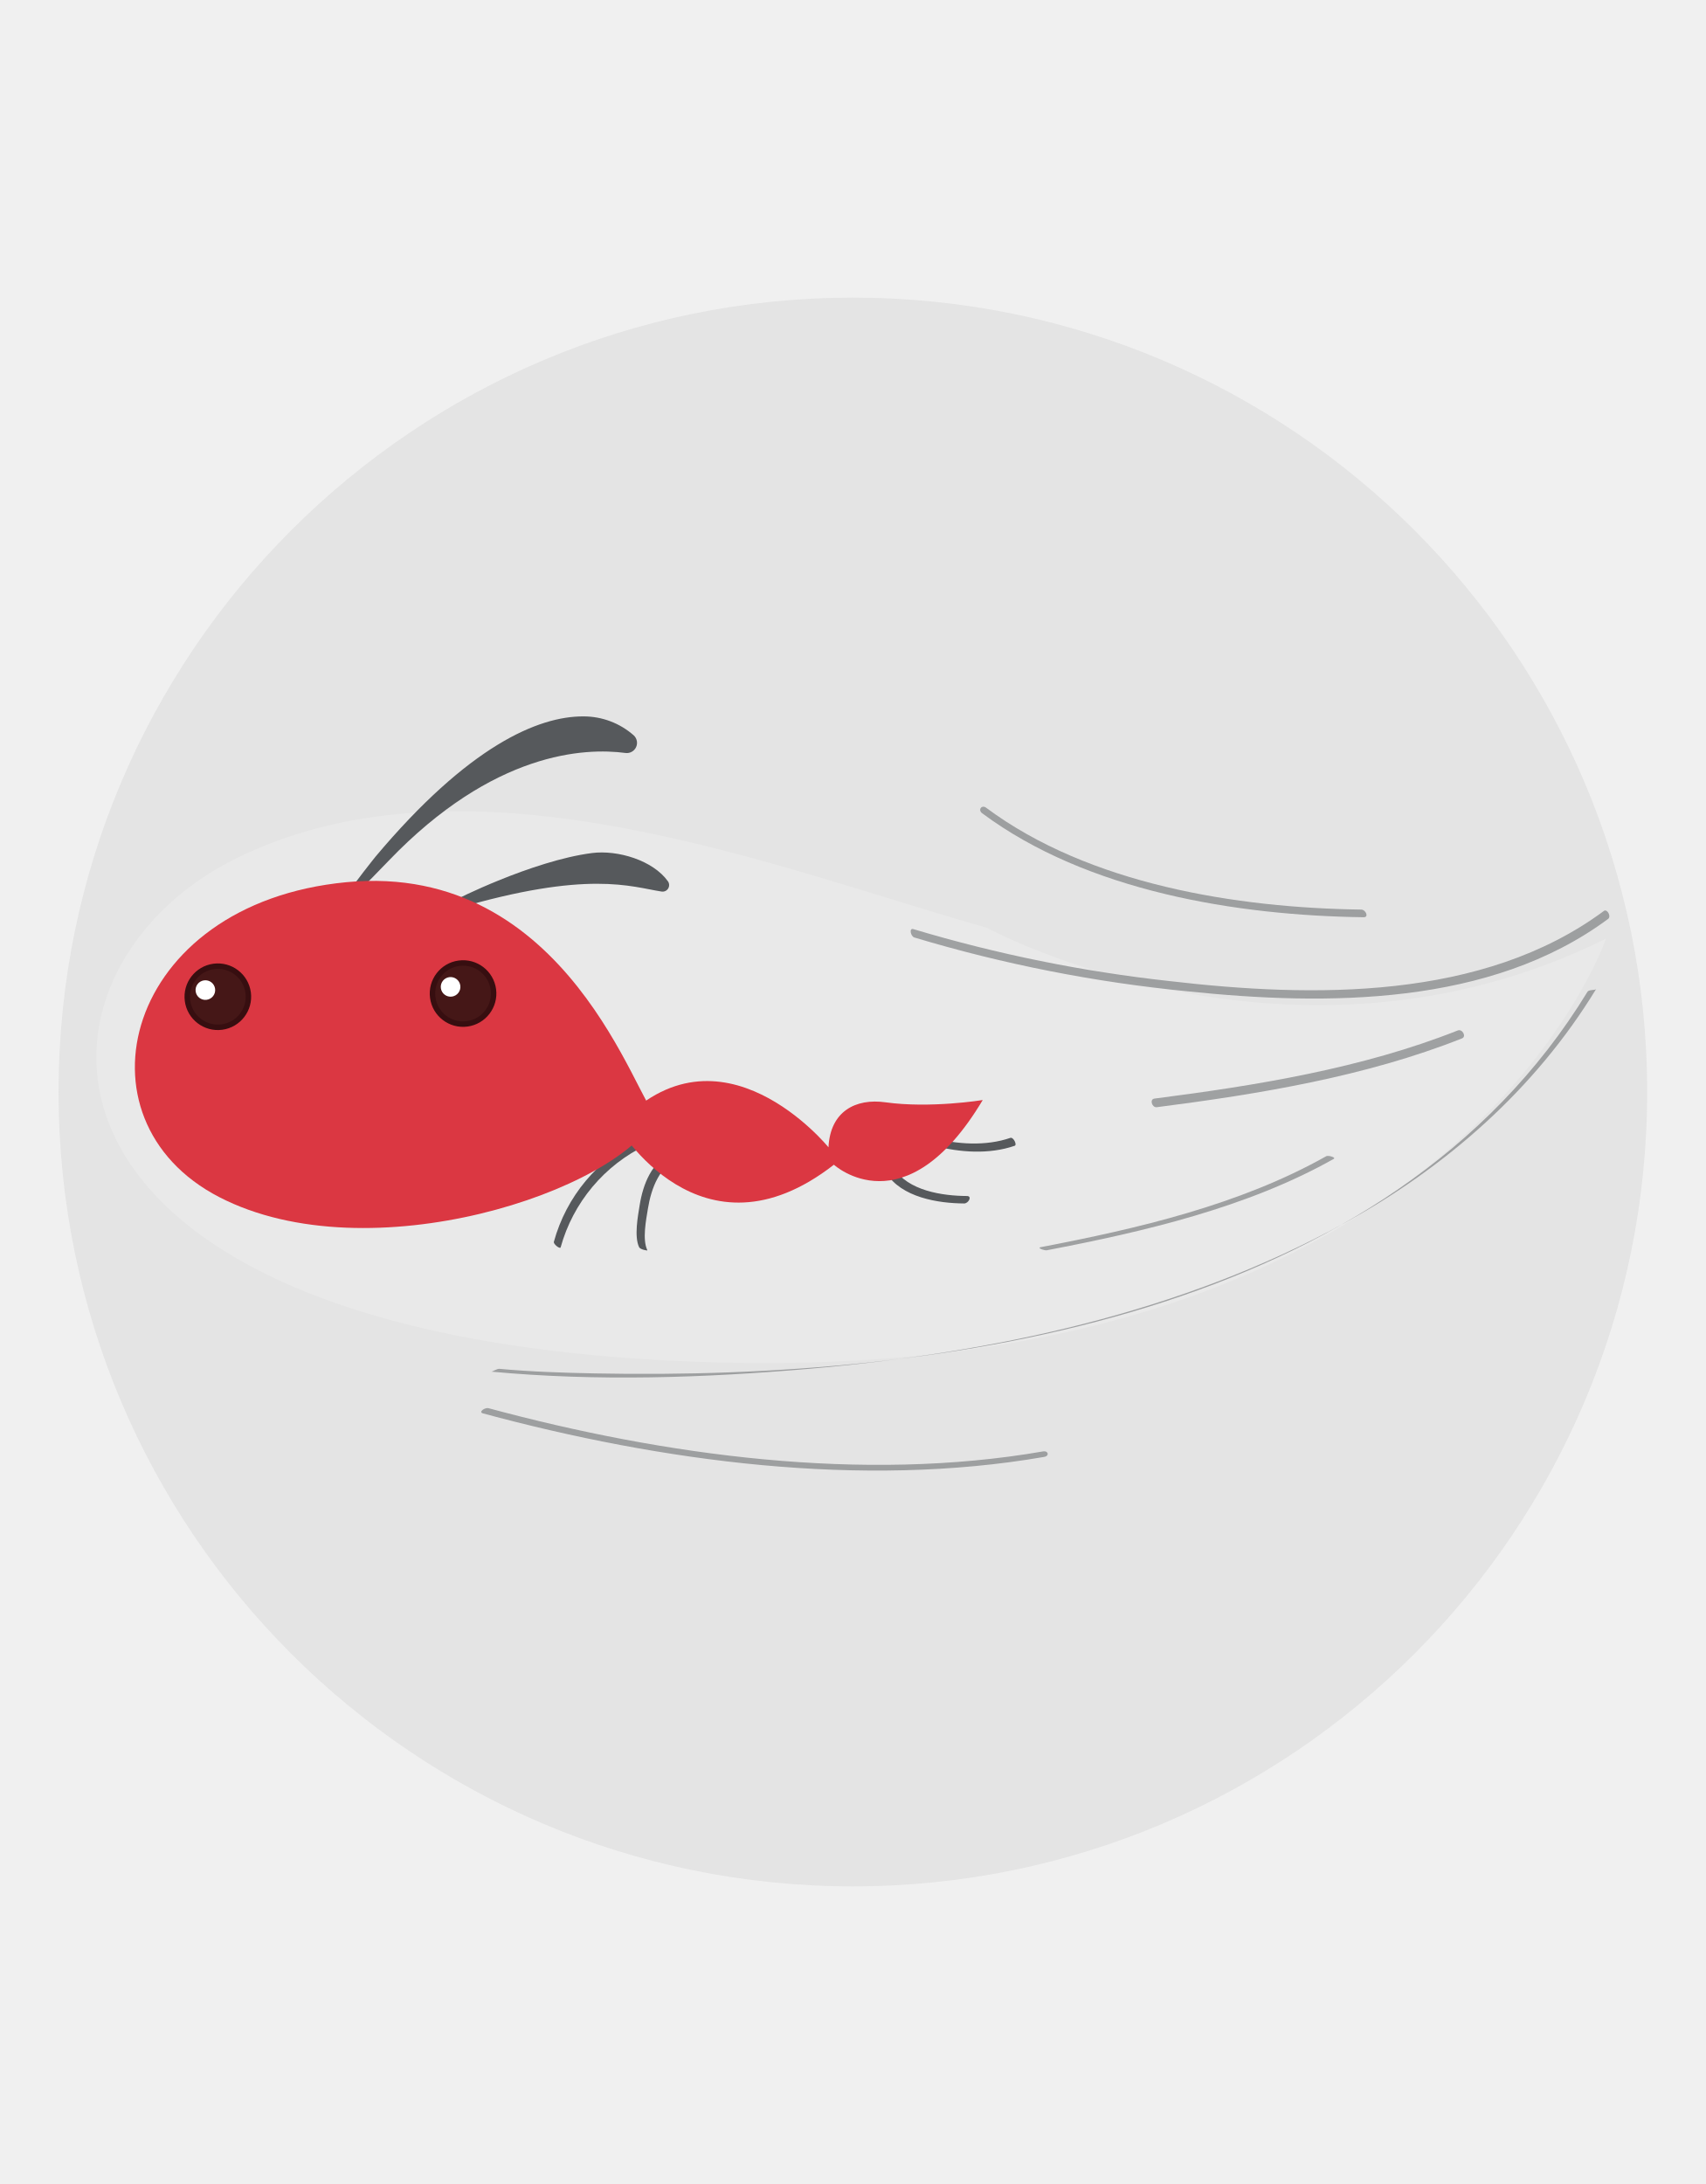
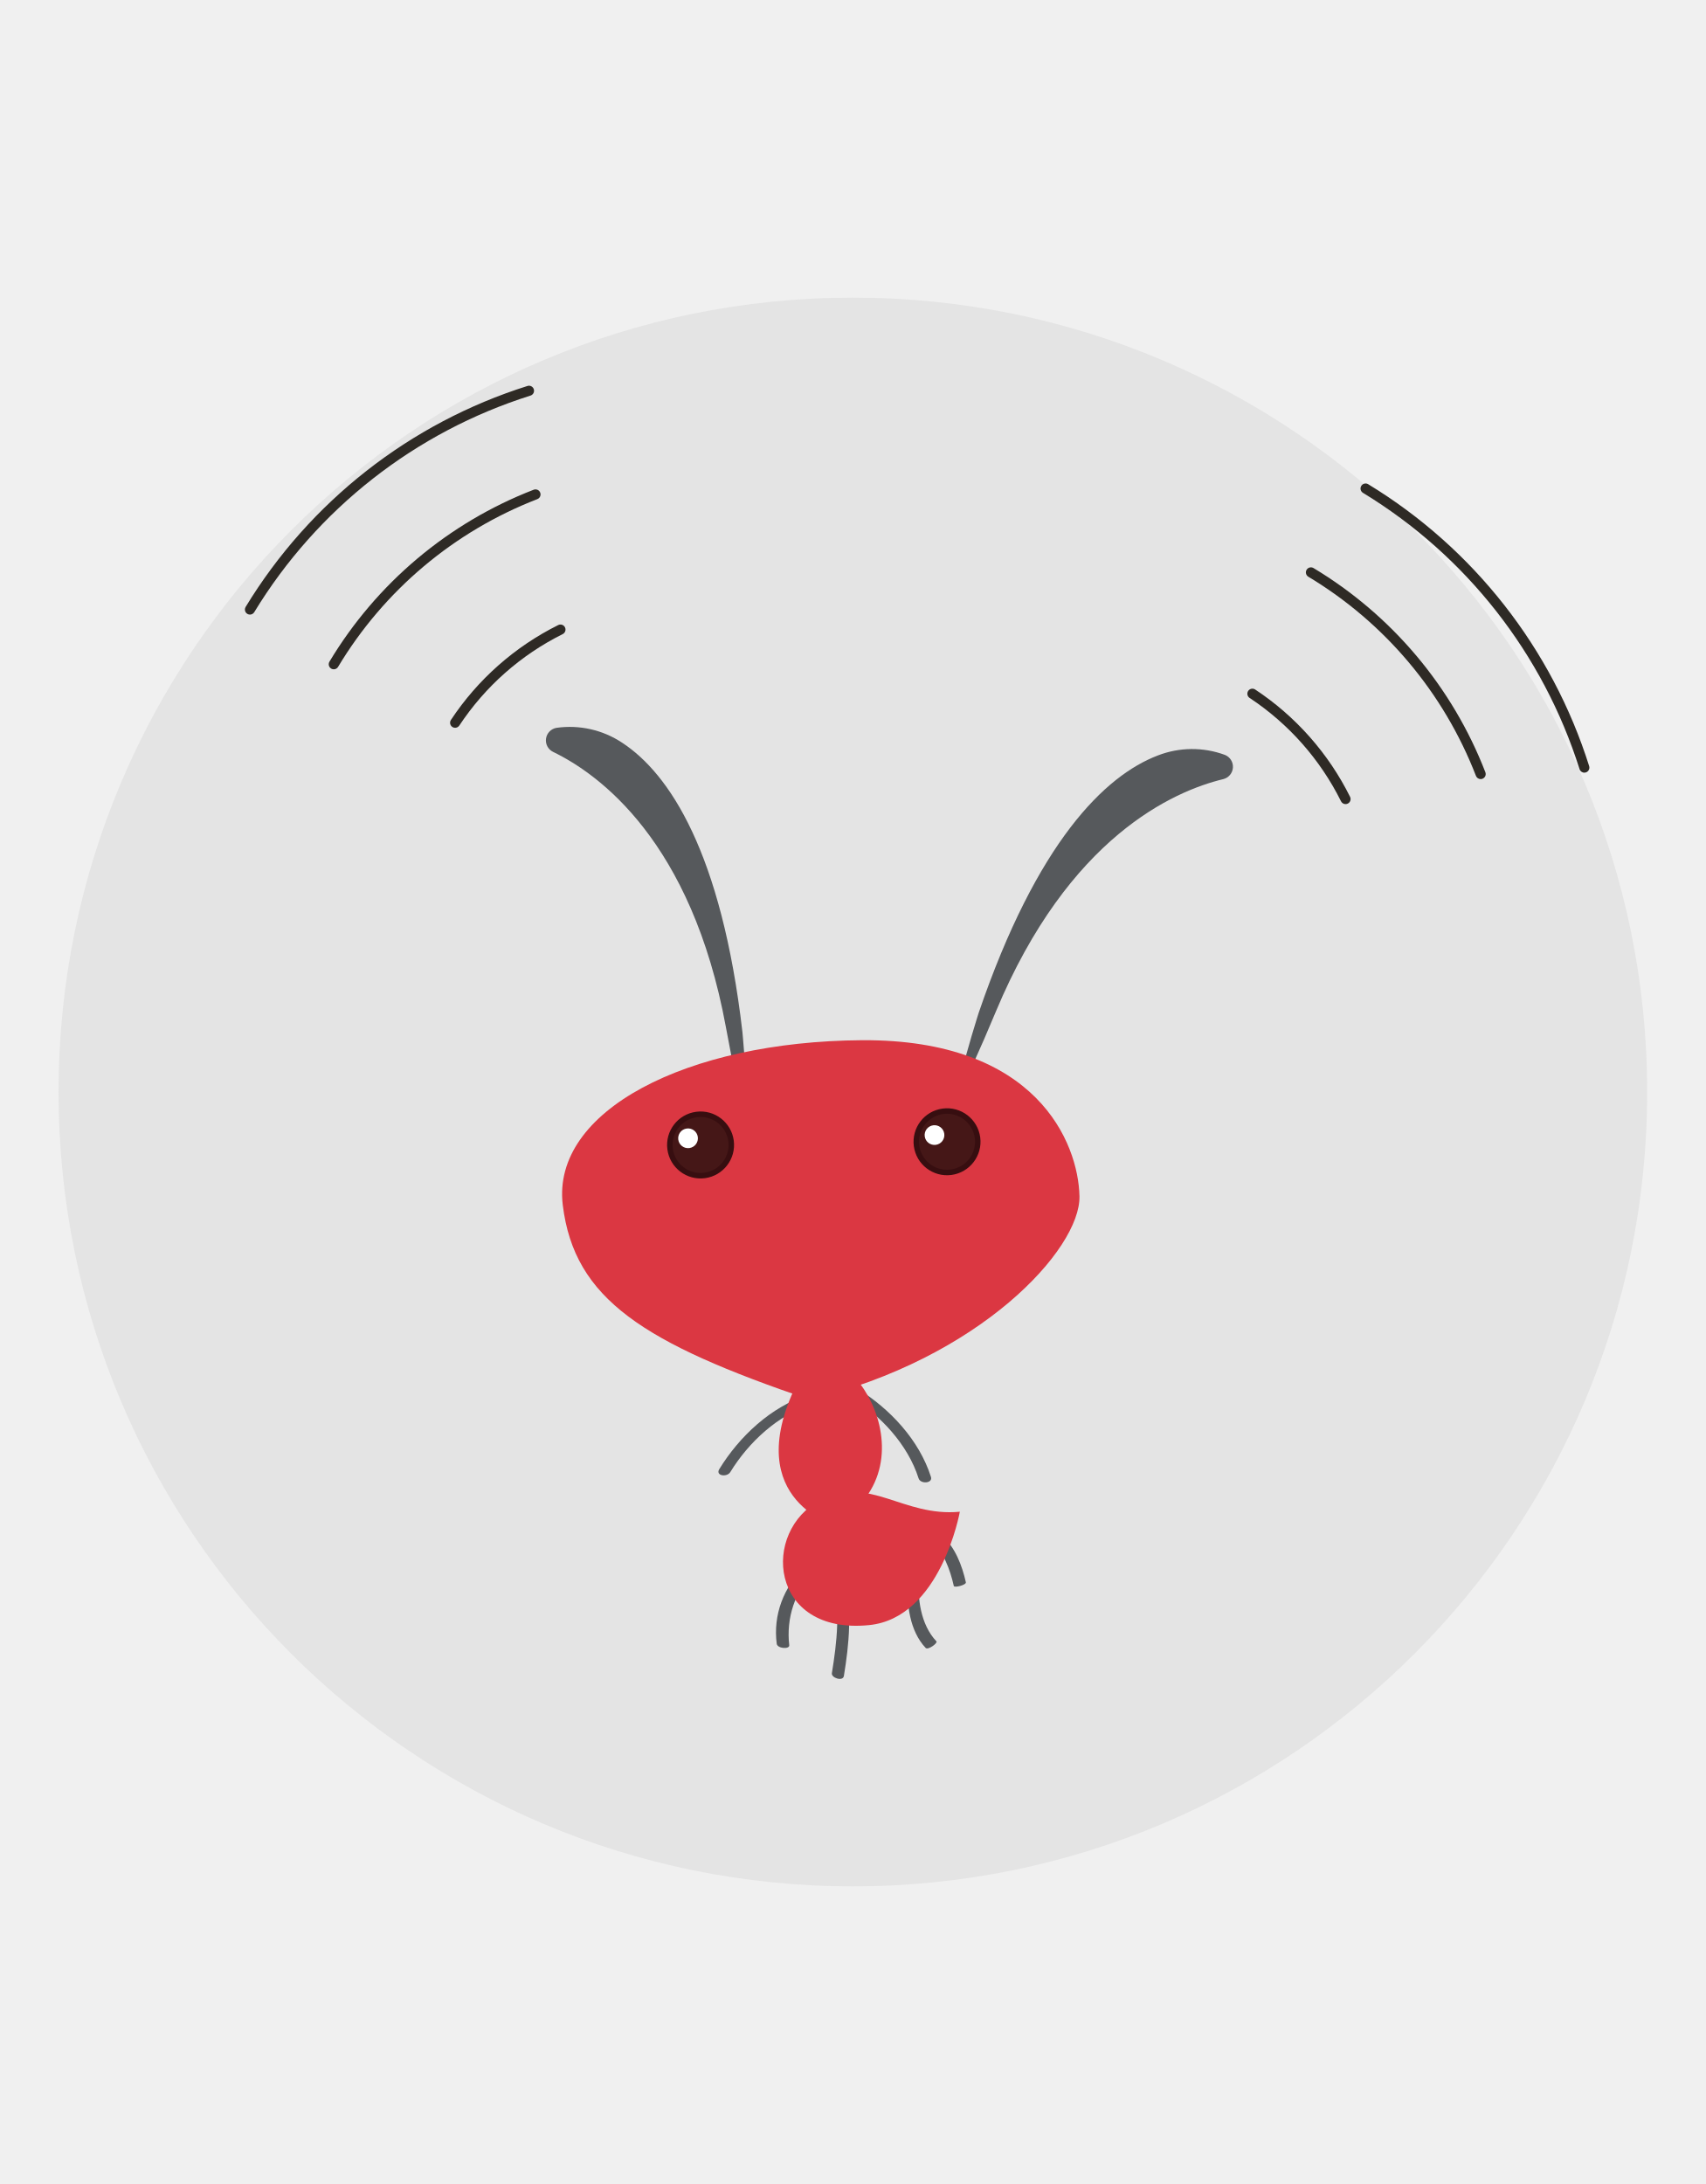
<svg xmlns="http://www.w3.org/2000/svg" viewBox="0 0 338.221 433.02">
  <defs>
-     <style>.cls-1{fill:#d8d8d8;}.cls-1,.cls-5{opacity:0.5;}.cls-2,.cls-8{fill:#fff;}.cls-2{opacity:0.19;}.cls-3,.cls-5{fill:#56595c;}.cls-4{fill:#db3742;}.cls-6{fill:#451717;}.cls-7{fill:#370e10;}</style>
+     <style>.cls-1{fill:#d8d8d8;opacity:0.5;}.cls-2{fill:#56595c;}.cls-3{fill:#db3742;}.cls-4{fill:#2e2a25;}.cls-5{fill:#451717;}.cls-6{fill:#370e10;}.cls-7{fill:#fff;}</style>
  </defs>
  <g id="Layer_1" data-name="Layer 1">
    <circle class="cls-1" cx="169.111" cy="216.51" r="157.5" />
-     <path class="cls-2" d="M195.662,183.941s60.527,33.047,122.786,2.169c0,0-29.577,87.198-174.387,84.054S.526,192.781,47.113,170.048,154.77,172.451,195.662,183.941Z" />
-     <path class="cls-3" d="M111.168,247.309a31.927,31.927,0,0,1,17.014-20.293c.244-.113-.779-1.483-1.277-1.253a32.095,32.095,0,0,0-17.082,20.454c-.125.445,1.227,1.51,1.344,1.092Z" />
-     <path class="cls-3" d="M128.357,247.879c-1.022-2.116-.249-5.993.105-8.177.676-4.173,2.298-8.471,6.356-10.374.228-.107-1.077-1.046-1.511-.842-4.1,1.922-5.785,6.234-6.472,10.472-.347,2.143-1.122,6.221-.104,8.328.216.447,1.701.748,1.626.592Z" />
-     <path class="cls-3" d="M175.688,232.51c3.033,4.91,10.316,6.071,15.495,6.098.845.004,1.654-1.472.549-1.477-4.791-.025-11.71-1.008-14.544-5.594-.464-.752-1.968.216-1.5.974Z" />
-     <path class="cls-3" d="M185.212,227.172c5.138,1.334,10.914,1.751,15.985-.001.523-.181-.252-1.776-.868-1.564-4.871,1.682-10.539,1.282-15.48-.001-.778-.202-.179,1.424.362,1.565Z" />
-     <path class="cls-3" d="M90.714,178.249c-1.048.437,14.814-7.596,26.663-9.116,5.127-.658,12.121,1.46,15.067,5.604a1.299,1.299,0,0,1-1.261,2.03c-6.025-.924-14.535-4.35-41.03,3.486C88.772,180.661,92.097,177.672,90.714,178.249Z" />
-     <path class="cls-3" d="M115.688,142.04c-8.956-.041-22.783,5.835-41.26,27.845,0,0-17.2,21.446,2.628.785,20.806-21.68,38.947-22.444,46.967-21.378a2.024,2.024,0,0,0,1.64-3.492A15.029,15.029,0,0,0,115.688,142.04Z" />
-     <path class="cls-4" d="M130.193,221.246c-3.872-2.206-17.364-50.535-61.497-46.335S13.725,222.003,43.482,237.354,122.824,236.145,130.193,221.246Z" />
-     <path class="cls-4" d="M122.425,223.2s16.455,28.335,42.925,7.729c0,0,14.129,12.954,29.511-12.826,0,0-10.374,1.699-19.316.447-5.817-.814-10.92,1.738-11.268,8.925C164.276,227.474,142.814,201.022,122.425,223.2Z" />
-     <path class="cls-5" d="M194.747,161.241c20.837,15.506,50.481,20.275,75.637,20.62,1.111.015.412-1.506-.453-1.518-24.666-.338-53.927-4.964-74.385-20.188-.894-.666-1.696.419-.8,1.086Z" />
-     <path class="cls-5" d="M181.296,185.875A284.494,284.494,0,0,0,235.435,196.545c27.64,2.875,60.085,2.948,83.433-14.354.672-.498-.196-2.056-.84-1.579-24.012,17.794-57.761,17.209-86.076,13.913a285.04,285.04,0,0,1-50.833-10.306c-.921-.284-.551,1.43.177,1.655Z" />
-     <path class="cls-5" d="M229.379,219.523c20.31-2.605,41.426-6.068,60.521-13.642.918-.364.074-1.94-.853-1.572-18.952,7.517-39.977,10.919-60.135,13.505-1.027.132-.496,1.832.467,1.709Z" />
-     <path class="cls-5" d="M207.556,247.892c19.191-3.672,39.788-8.465,56.904-18.12.52-.293-1.096-.753-1.482-.535-17.078,9.634-37.466,14.373-56.609,18.036-.861.165.784.696,1.187.619Z" />
-     <path class="cls-5" d="M97.404,271.954c20.873,1.953,42.243,1.251,63.084-.568,36.374-3.175,73.651-11.049,105.898-28.781,20.322-11.175,37.974-26.617,50.104-46.511-.173.284-1.438.09-1.708.532-39.287,64.429-127.637,77.067-196.838,75.679-6.301-.126-12.631-.323-18.909-.91-.505-.047-1.365.585-1.632.56Z" />
-     <path class="cls-5" d="M95.778,280.237c35.363,9.539,74.976,14.912,111.268,8.622,1.082-.188.835-1.272-.237-1.086-35.8,6.204-75.053.843-109.963-8.575-.668-.18-2.081.765-1.068,1.038Z" />
-     <circle class="cls-6" cx="91.817" cy="196.988" r="6.065" transform="translate(-25.12143 13.79407) rotate(-7.56092)" />
-     <path class="cls-7" d="M92.687,203.537a6.606,6.606,0,1,1,5.679-7.417A6.614,6.614,0,0,1,92.687,203.537Zm-1.596-12.025a5.524,5.524,0,1,0,6.203,4.75A5.531,5.531,0,0,0,91.09,191.512Z" />
-     <circle class="cls-8" cx="89.345" cy="195.667" r="1.945" transform="translate(-24.96918 13.45722) rotate(-7.56092)" />
-     <circle class="cls-6" cx="43.194" cy="197.622" r="6.065" transform="translate(-25.62763 7.40176) rotate(-7.56092)" />
-     <path class="cls-7" d="M44.064,204.171a6.606,6.606,0,1,1,5.679-7.417A6.614,6.614,0,0,1,44.064,204.171Zm-1.596-12.025a5.524,5.524,0,1,0,6.203,4.75A5.531,5.531,0,0,0,42.467,192.146Z" />
-     <circle class="cls-8" cx="40.722" cy="196.302" r="1.945" transform="translate(-25.47538 7.06491) rotate(-7.56092)" />
+     <path class="cls-2" d="M144.805,291.873c3.665-5.968,9.444-11.32,16.16-13.459,1.502-.478.685-2.293-.787-1.824-7.317,2.33-13.574,8.213-17.553,14.693-.818,1.333,1.515,1.672,2.18.59Z" />
+     <path class="cls-2" d="M168.585,276.893c5.978,3.671,11.415,9.488,13.559,16.22.377,1.185,2.863,1.008,2.449-.29-2.325-7.3-8.121-13.519-14.593-17.493-1.143-.702-2.807.708-1.416,1.563Z" />
+     <path class="cls-2" d="M156.495,326.197c-.62-5.25,1.069-10.967,5.107-14.472.913-.793-1.408-1.511-2.061-.944a17.453,17.453,0,0,0-5.529,15.118c.116.983,2.582,1.141,2.482.298Z" />
+     <path class="cls-2" d="M167.329,332.299c1.017-6.21,1.753-13.194-.047-19.307-.266-.902-2.652-1.371-2.286-.128,1.747,5.936.941,12.848-.047,18.877-.152.929,2.191,1.706,2.379.558Z" />
+     <path class="cls-2" d="M180.063,313.468c-.361,4.471.298,9.897,3.487,13.269.461.487,2.437-.983,2.131-1.307-3.164-3.345-3.811-8.611-3.453-13.043.037-.462-2.111.41-2.165,1.081Z" />
+     <path class="cls-2" d="M184.463,305.265c2.586,2.229,3.942,5.966,4.66,9.175.096.43,2.512-.193,2.394-.719-.739-3.301-2.144-7.034-4.797-9.321-.453-.391-2.565.6-2.257.865Z" />
+     <path class="cls-2" d="M123.339,147.243c9.365,6.113,19.74,21.742,23.874,57.386,0,0,3.19,34.179-3.28-.988-6.789-36.902-25.174-50.167-34.268-54.568a2.528,2.528,0,0,1,.691-4.767A18.767,18.767,0,0,1,123.339,147.243Z" />
+     <path class="cls-2" d="M229.573,149.789c-10.449,3.986-23.905,17.057-35.51,51.012,0,0-10.371,32.723,3.415-.27,14.466-34.62,35.247-43.681,45.069-46.052a2.528,2.528,0,0,0,.337-4.805A18.767,18.767,0,0,0,229.573,149.789Z" />
+     <path class="cls-3" d="M160.572,277.502c-32.89-11.183-46.7-19.883-48.981-38.567s24.586-32.465,59.305-32.693,42.906,20.388,43.147,30.916S194.248,269.433,160.572,277.502Z" />
+     <path class="cls-3" d="M165.392,302.353s-19.653-5.47-6.386-29.933C165.575,260.308,187.14,289.825,165.392,302.353Z" />
+     <path class="cls-3" d="M190.321,299.729s-3.763,21.057-17.994,22.48c-19.889,1.989-21.46-18.738-9.576-24.809C172.456,292.441,179.004,300.802,190.321,299.729Z" />
+     <path class="cls-4" d="M90.241,144.299a1,1,0,0,1-.833-1.552A54.778,54.778,0,0,1,110.686,123.931a1,1,0,0,1,.891,1.791,52.772,52.772,0,0,0-20.501,18.129A.999.999,0,0,1,90.241,144.299Z" />
+     <path class="cls-4" d="M66.179,132.703a1.0 1,0,0,1-.856-1.514,81.58,81.58,0,0,1,40.486-34.086 1.0 1,0,1,1,.719,1.866,79.58,79.58,0,0,0-39.49,33.248A.998.998,0,0,1,66.179,132.703Z" />
+     <path class="cls-4" d="M49.558,121.856a1.0 1,0,0,1-.853-1.521,100.986,100.986,0,0,1,55.887-43.811,1,1,0,1,1,.6,1.908,98.99,98.99,0,0,0-54.779,42.944A.999.999,0,0,1,49.558,121.856Z" />
+     <path class="cls-4" d="M266.805,159.432a.999.999,0,0,1-.896-.555,52.763,52.763,0,0,0-18.129-20.5,1,1,0,1,1,1.104-1.668,54.763,54.763,0,0,1,18.816,21.277 1.0 1,0,0,1-.895,1.445Z" />
+     <path class="cls-4" d="M293.594,154.471a1.001,1.001,0,0,1-.934-.641,79.58,79.58,0,0,0-33.247-39.49 1.0 1,0,0,1,1.027-1.716,81.589,81.589,0,0,1,34.087,40.487,1,1,0,0,1-.574,1.293A1.012,1.012,0,0,1,293.594,154.471Z" />
+     <path class="cls-4" d="M314.152,153.193a1.0 1,0,0,1-.954-.7,98.985,98.985,0,0,0-42.943-54.778,1,1,0,0,1,1.041-1.708,100.984,100.984,0,0,1,43.811,55.886 1.0 1,0,0,1-.954,1.3Z" />
+     <circle class="cls-5" cx="187.783" cy="226.377" r="6.096" transform="matrix(0.99131, -0.13158, 0.13158, 0.99131, -28.154, 26.6768)" />
+     <path class="cls-6" d="M188.657,232.958a6.64,6.64,0,1,1,5.708-7.455A6.647,6.647,0,0,1,188.657,232.958Zm-1.604-12.086a5.552,5.552,0,1,0,6.234,4.774A5.558,5.558,0,0,0,187.053,220.872Z" />
+     <circle class="cls-7" cx="185.298" cy="225.049" r="1.955" transform="translate(-28.00098 26.33824) rotate(-7.56092)" />
+     <circle class="cls-5" cx="138.914" cy="227.014" r="6.096" transform="translate(-28.66276 20.25217) rotate(-7.56092)" />
+     <path class="cls-6" d="M139.788,233.596a6.64,6.64,0,1,1,5.708-7.455A6.647,6.647,0,0,1,139.788,233.596Zm-1.604-12.086a5.552,5.552,0,1,0,6.234,4.774A5.558,5.558,0,0,0,138.184,221.51Z" />
+     <circle class="cls-7" cx="136.429" cy="225.687" r="1.955" transform="translate(-28.50974 19.91362) rotate(-7.56092)" />
  </g>
</svg>
